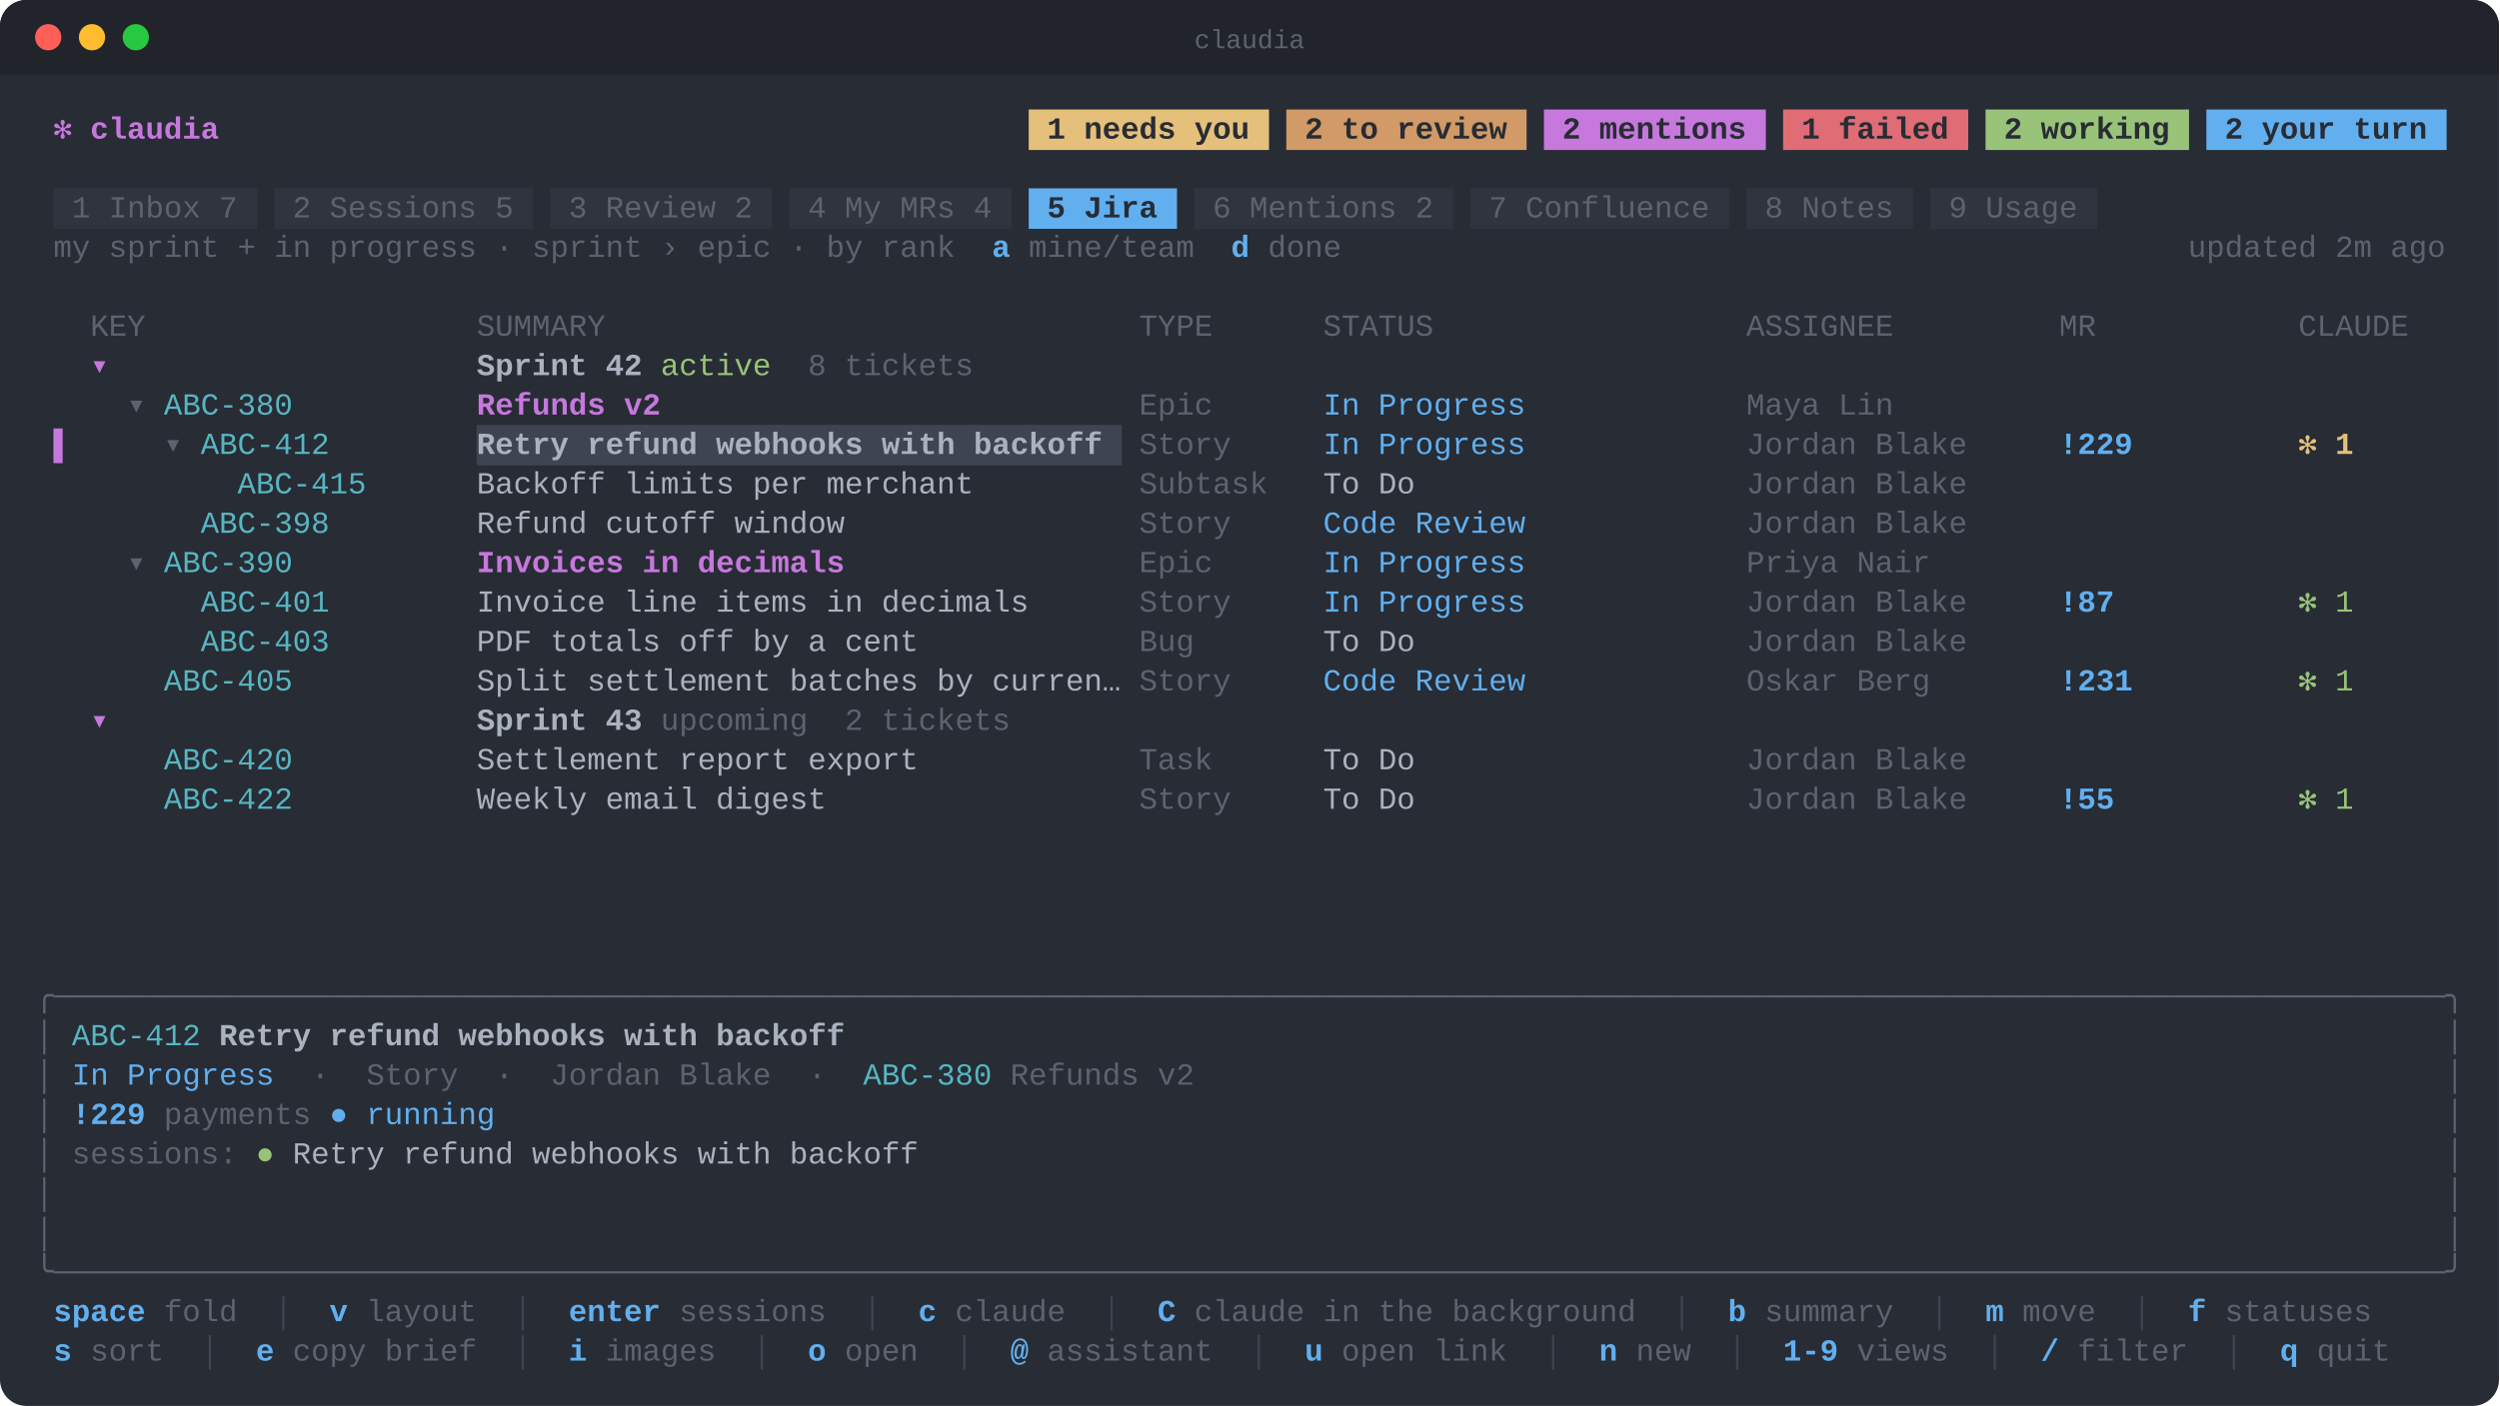
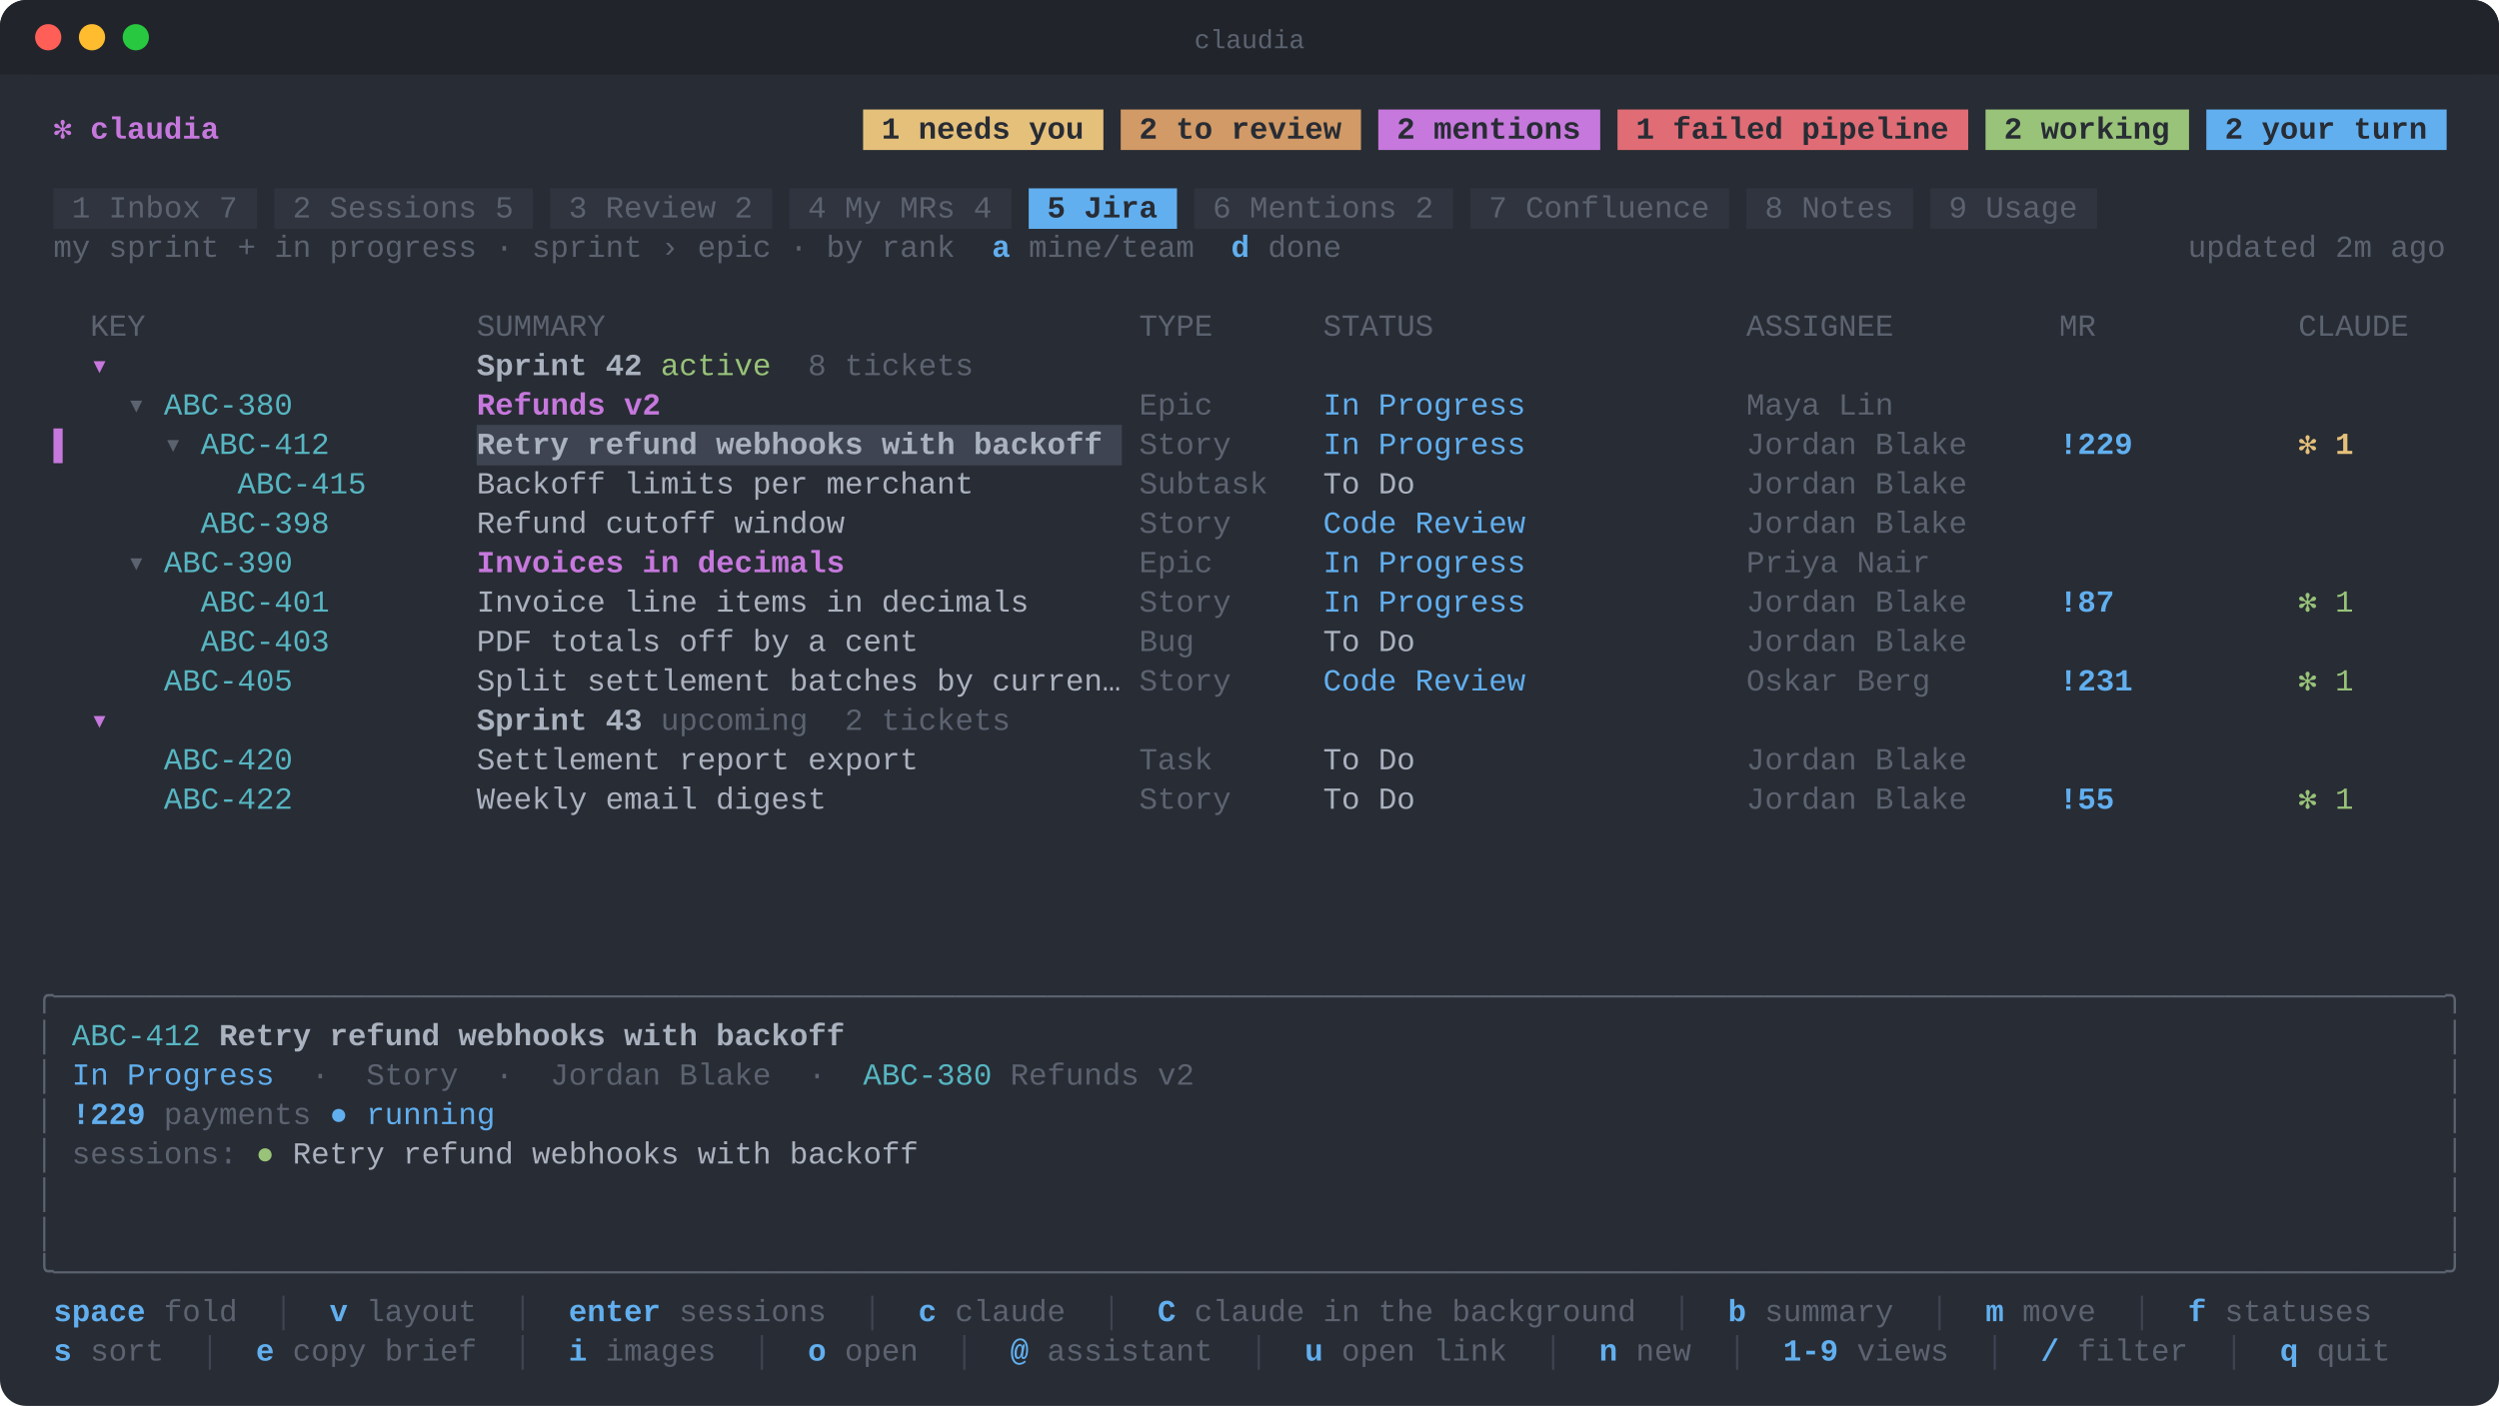
<svg xmlns="http://www.w3.org/2000/svg" width="1140.8" height="642" viewBox="0 0 1140.8 642" font-family="SFMono-Regular, Menlo, Consolas, 'Liberation Mono', monospace" font-size="14" xml:space="preserve">
  <rect width="1140.8" height="642" rx="12" fill="#282c34" />
  <rect width="1140.8" height="34" rx="12" fill="#21252b" />
  <rect y="22" width="1140.8" height="12" fill="#21252b" />
  <circle cx="22" cy="17" r="6" fill="#ff5f57" />
  <circle cx="42" cy="17" r="6" fill="#febc2e" />
  <circle cx="62" cy="17" r="6" fill="#28c840" />
  <text x="570.4" y="22" fill="#5c6370" font-size="12" text-anchor="middle">claudia</text>
-   <rect x="469.6" y="50.0" width="109.7" height="18.5" fill="#e5c07b" />
-   <rect x="587.2" y="50.0" width="109.7" height="18.5" fill="#d19a66" />
-   <rect x="704.8" y="50.0" width="101.3" height="18.5" fill="#c678dd" />
-   <rect x="814.0" y="50.0" width="84.5" height="18.5" fill="#e06c75" />
+   <rect x="394.0" y="50.0" width="109.7" height="18.5" fill="#e5c07b" />
+   <rect x="511.6" y="50.0" width="109.7" height="18.5" fill="#d19a66" />
+   <rect x="629.2" y="50.0" width="101.3" height="18.5" fill="#c678dd" />
+   <rect x="738.4" y="50.0" width="160.1" height="18.5" fill="#e06c75" />
  <rect x="906.4" y="50.0" width="92.9" height="18.5" fill="#98c379" />
  <rect x="1007.2" y="50.0" width="109.7" height="18.5" fill="#61afef" />
  <text x="24.4" y="63.3" fill="#c678dd" font-weight="bold">✻</text>
  <text x="41.2" y="63.3" fill="#c678dd" textLength="58.8" lengthAdjust="spacing" font-weight="bold">claudia</text>
-   <text x="478.0" y="63.3" fill="#282c34" textLength="92.4" lengthAdjust="spacing" font-weight="bold">1 needs you</text>
-   <text x="595.6" y="63.3" fill="#282c34" textLength="92.4" lengthAdjust="spacing" font-weight="bold">2 to review</text>
-   <text x="713.2" y="63.3" fill="#282c34" textLength="84.0" lengthAdjust="spacing" font-weight="bold">2 mentions</text>
-   <text x="822.4" y="63.3" fill="#282c34" textLength="67.2" lengthAdjust="spacing" font-weight="bold">1 failed</text>
+   <text x="402.4" y="63.3" fill="#282c34" textLength="92.4" lengthAdjust="spacing" font-weight="bold">1 needs you</text>
+   <text x="520.0" y="63.3" fill="#282c34" textLength="92.4" lengthAdjust="spacing" font-weight="bold">2 to review</text>
+   <text x="637.6" y="63.3" fill="#282c34" textLength="84.0" lengthAdjust="spacing" font-weight="bold">2 mentions</text>
+   <text x="746.8" y="63.3" fill="#282c34" textLength="142.8" lengthAdjust="spacing" font-weight="bold">1 failed pipeline</text>
  <text x="914.8" y="63.3" fill="#282c34" textLength="75.6" lengthAdjust="spacing" font-weight="bold">2 working</text>
  <text x="1015.6" y="63.3" fill="#282c34" textLength="92.4" lengthAdjust="spacing" font-weight="bold">2 your turn</text>
  <rect x="24.4" y="86.0" width="92.9" height="18.5" fill="#30343f" />
  <rect x="125.2" y="86.0" width="118.1" height="18.5" fill="#30343f" />
  <rect x="251.2" y="86.0" width="101.3" height="18.5" fill="#30343f" />
  <rect x="360.4" y="86.0" width="101.3" height="18.5" fill="#30343f" />
  <rect x="469.6" y="86.0" width="67.7" height="18.5" fill="#61afef" />
  <rect x="545.2" y="86.0" width="118.1" height="18.5" fill="#30343f" />
  <rect x="671.2" y="86.0" width="118.1" height="18.5" fill="#30343f" />
  <rect x="797.2" y="86.0" width="76.1" height="18.5" fill="#30343f" />
  <rect x="881.2" y="86.0" width="76.1" height="18.5" fill="#30343f" />
  <text x="32.8" y="99.3" fill="#5c6370" textLength="75.6" lengthAdjust="spacing">1 Inbox 7</text>
  <text x="133.6" y="99.3" fill="#5c6370" textLength="100.8" lengthAdjust="spacing">2 Sessions 5</text>
  <text x="259.6" y="99.3" fill="#5c6370" textLength="84.0" lengthAdjust="spacing">3 Review 2</text>
  <text x="368.8" y="99.3" fill="#5c6370" textLength="84.0" lengthAdjust="spacing">4 My MRs 4</text>
  <text x="478.0" y="99.3" fill="#282c34" textLength="50.4" lengthAdjust="spacing" font-weight="bold">5 Jira</text>
  <text x="553.6" y="99.3" fill="#5c6370" textLength="100.8" lengthAdjust="spacing">6 Mentions 2</text>
  <text x="679.6" y="99.3" fill="#5c6370" textLength="100.8" lengthAdjust="spacing">7 Confluence</text>
  <text x="805.6" y="99.3" fill="#5c6370" textLength="58.8" lengthAdjust="spacing">8 Notes</text>
  <text x="889.6" y="99.3" fill="#5c6370" textLength="58.8" lengthAdjust="spacing">9 Usage</text>
  <text x="24.4" y="117.3" fill="#5c6370" textLength="193.2" lengthAdjust="spacing">my sprint + in progress</text>
  <text x="226.0" y="117.3" fill="#5c6370">·</text>
  <text x="242.8" y="117.3" fill="#5c6370" textLength="50.4" lengthAdjust="spacing">sprint</text>
  <text x="301.6" y="117.3" fill="#5c6370">›</text>
  <text x="318.4" y="117.3" fill="#5c6370" textLength="33.6" lengthAdjust="spacing">epic</text>
  <text x="360.4" y="117.3" fill="#5c6370">·</text>
  <text x="377.2" y="117.3" fill="#5c6370" textLength="58.8" lengthAdjust="spacing">by rank</text>
  <text x="452.8" y="117.3" fill="#61afef" font-weight="bold">a</text>
  <text x="469.6" y="117.3" fill="#5c6370" textLength="75.6" lengthAdjust="spacing">mine/team</text>
  <text x="562.0" y="117.3" fill="#61afef" font-weight="bold">d</text>
  <text x="578.8" y="117.3" fill="#5c6370" textLength="33.6" lengthAdjust="spacing">done</text>
  <text x="998.8" y="117.3" fill="#5c6370" textLength="117.6" lengthAdjust="spacing">updated 2m ago</text>
  <text x="41.2" y="153.3" fill="#5c6370" textLength="25.2" lengthAdjust="spacing">KEY</text>
  <text x="217.6" y="153.3" fill="#5c6370" textLength="58.8" lengthAdjust="spacing">SUMMARY</text>
  <text x="520.0" y="153.3" fill="#5c6370" textLength="33.6" lengthAdjust="spacing">TYPE</text>
  <text x="604.0" y="153.3" fill="#5c6370" textLength="50.4" lengthAdjust="spacing">STATUS</text>
  <text x="797.2" y="153.3" fill="#5c6370" textLength="67.2" lengthAdjust="spacing">ASSIGNEE</text>
  <text x="940.0" y="153.3" fill="#5c6370" textLength="16.8" lengthAdjust="spacing">MR</text>
  <text x="1049.2" y="153.3" fill="#5c6370" textLength="50.4" lengthAdjust="spacing">CLAUDE</text>
  <text x="41.2" y="171.3" fill="#c678dd" font-weight="bold">▾</text>
  <text x="217.6" y="171.3" fill="#aab2bf" textLength="75.6" lengthAdjust="spacing" font-weight="bold">Sprint 42</text>
  <text x="301.6" y="171.3" fill="#98c379" textLength="50.4" lengthAdjust="spacing">active</text>
  <text x="368.8" y="171.3" fill="#5c6370" textLength="75.6" lengthAdjust="spacing">8 tickets</text>
  <text x="58.0" y="189.3" fill="#5c6370">▾</text>
  <text x="74.8" y="189.3" fill="#56b6c2" textLength="58.8" lengthAdjust="spacing">ABC-380</text>
  <text x="217.6" y="189.3" fill="#c678dd" textLength="84.0" lengthAdjust="spacing" font-weight="bold">Refunds v2</text>
  <text x="520.0" y="189.3" fill="#5c6370" textLength="33.6" lengthAdjust="spacing">Epic</text>
  <text x="604.0" y="189.3" fill="#61afef" textLength="92.4" lengthAdjust="spacing">In Progress</text>
  <text x="797.2" y="189.3" fill="#5c6370" textLength="67.2" lengthAdjust="spacing">Maya Lin</text>
  <rect x="217.6" y="194.0" width="294.5" height="18.5" fill="#3e4451" />
  <text x="24.4" y="207.3" fill="#c678dd">▌</text>
  <text x="74.8" y="207.3" fill="#5c6370">▾</text>
  <text x="91.6" y="207.3" fill="#56b6c2" textLength="58.8" lengthAdjust="spacing">ABC-412</text>
  <text x="217.6" y="207.3" fill="#aab2bf" textLength="285.6" lengthAdjust="spacing" font-weight="bold">Retry refund webhooks with backoff</text>
  <text x="520.0" y="207.3" fill="#5c6370" textLength="42.0" lengthAdjust="spacing">Story</text>
  <text x="604.0" y="207.3" fill="#61afef" textLength="92.4" lengthAdjust="spacing">In Progress</text>
  <text x="797.2" y="207.3" fill="#5c6370" textLength="100.8" lengthAdjust="spacing">Jordan Blake</text>
  <text x="940.0" y="207.3" fill="#61afef" textLength="33.6" lengthAdjust="spacing" font-weight="bold">!229</text>
  <text x="1049.2" y="207.3" fill="#e5c07b" font-weight="bold">✻</text>
  <text x="1066.0" y="207.3" fill="#e5c07b" font-weight="bold">1</text>
  <text x="108.4" y="225.3" fill="#56b6c2" textLength="58.8" lengthAdjust="spacing">ABC-415</text>
  <text x="217.6" y="225.3" fill="#abb2bf" textLength="226.8" lengthAdjust="spacing">Backoff limits per merchant</text>
  <text x="520.0" y="225.3" fill="#5c6370" textLength="58.8" lengthAdjust="spacing">Subtask</text>
  <text x="604.0" y="225.3" fill="#aab2bf" textLength="42.0" lengthAdjust="spacing">To Do</text>
  <text x="797.2" y="225.3" fill="#5c6370" textLength="100.8" lengthAdjust="spacing">Jordan Blake</text>
  <text x="91.6" y="243.3" fill="#56b6c2" textLength="58.8" lengthAdjust="spacing">ABC-398</text>
  <text x="217.6" y="243.3" fill="#abb2bf" textLength="168.0" lengthAdjust="spacing">Refund cutoff window</text>
  <text x="520.0" y="243.3" fill="#5c6370" textLength="42.0" lengthAdjust="spacing">Story</text>
  <text x="604.0" y="243.3" fill="#61afef" textLength="92.4" lengthAdjust="spacing">Code Review</text>
  <text x="797.2" y="243.3" fill="#5c6370" textLength="100.8" lengthAdjust="spacing">Jordan Blake</text>
  <text x="58.0" y="261.3" fill="#5c6370">▾</text>
  <text x="74.8" y="261.3" fill="#56b6c2" textLength="58.8" lengthAdjust="spacing">ABC-390</text>
  <text x="217.6" y="261.3" fill="#c678dd" textLength="168.0" lengthAdjust="spacing" font-weight="bold">Invoices in decimals</text>
  <text x="520.0" y="261.3" fill="#5c6370" textLength="33.6" lengthAdjust="spacing">Epic</text>
  <text x="604.0" y="261.3" fill="#61afef" textLength="92.4" lengthAdjust="spacing">In Progress</text>
  <text x="797.2" y="261.3" fill="#5c6370" textLength="84.0" lengthAdjust="spacing">Priya Nair</text>
  <text x="91.6" y="279.3" fill="#56b6c2" textLength="58.8" lengthAdjust="spacing">ABC-401</text>
  <text x="217.6" y="279.3" fill="#abb2bf" textLength="252.0" lengthAdjust="spacing">Invoice line items in decimals</text>
  <text x="520.0" y="279.3" fill="#5c6370" textLength="42.0" lengthAdjust="spacing">Story</text>
  <text x="604.0" y="279.3" fill="#61afef" textLength="92.4" lengthAdjust="spacing">In Progress</text>
  <text x="797.2" y="279.3" fill="#5c6370" textLength="100.8" lengthAdjust="spacing">Jordan Blake</text>
  <text x="940.0" y="279.3" fill="#61afef" textLength="25.2" lengthAdjust="spacing" font-weight="bold">!87</text>
  <text x="1049.2" y="279.3" fill="#98c379">✻</text>
  <text x="1066.0" y="279.3" fill="#98c379">1</text>
  <text x="91.6" y="297.3" fill="#56b6c2" textLength="58.8" lengthAdjust="spacing">ABC-403</text>
  <text x="217.6" y="297.3" fill="#abb2bf" textLength="201.6" lengthAdjust="spacing">PDF totals off by a cent</text>
  <text x="520.0" y="297.3" fill="#5c6370" textLength="25.2" lengthAdjust="spacing">Bug</text>
  <text x="604.0" y="297.3" fill="#aab2bf" textLength="42.0" lengthAdjust="spacing">To Do</text>
  <text x="797.2" y="297.3" fill="#5c6370" textLength="100.8" lengthAdjust="spacing">Jordan Blake</text>
  <text x="74.8" y="315.3" fill="#56b6c2" textLength="58.8" lengthAdjust="spacing">ABC-405</text>
  <text x="217.6" y="315.3" fill="#abb2bf" textLength="285.6" lengthAdjust="spacing">Split settlement batches by curren</text>
  <text x="503.2" y="315.3" fill="#abb2bf">…</text>
  <text x="520.0" y="315.3" fill="#5c6370" textLength="42.0" lengthAdjust="spacing">Story</text>
  <text x="604.0" y="315.3" fill="#61afef" textLength="92.4" lengthAdjust="spacing">Code Review</text>
  <text x="797.2" y="315.3" fill="#5c6370" textLength="84.0" lengthAdjust="spacing">Oskar Berg</text>
  <text x="940.0" y="315.3" fill="#61afef" textLength="33.6" lengthAdjust="spacing" font-weight="bold">!231</text>
  <text x="1049.2" y="315.3" fill="#98c379">✻</text>
  <text x="1066.0" y="315.3" fill="#98c379">1</text>
  <text x="41.2" y="333.3" fill="#c678dd" font-weight="bold">▾</text>
  <text x="217.6" y="333.3" fill="#aab2bf" textLength="75.6" lengthAdjust="spacing" font-weight="bold">Sprint 43</text>
  <text x="301.6" y="333.3" fill="#5c6370" textLength="159.6" lengthAdjust="spacing">upcoming  2 tickets</text>
  <text x="74.8" y="351.3" fill="#56b6c2" textLength="58.8" lengthAdjust="spacing">ABC-420</text>
  <text x="217.6" y="351.3" fill="#abb2bf" textLength="201.6" lengthAdjust="spacing">Settlement report export</text>
  <text x="520.0" y="351.3" fill="#5c6370" textLength="33.6" lengthAdjust="spacing">Task</text>
  <text x="604.0" y="351.3" fill="#aab2bf" textLength="42.0" lengthAdjust="spacing">To Do</text>
  <text x="797.2" y="351.3" fill="#5c6370" textLength="100.8" lengthAdjust="spacing">Jordan Blake</text>
  <text x="74.8" y="369.3" fill="#56b6c2" textLength="58.8" lengthAdjust="spacing">ABC-422</text>
  <text x="217.6" y="369.3" fill="#abb2bf" textLength="159.6" lengthAdjust="spacing">Weekly email digest</text>
  <text x="520.0" y="369.3" fill="#5c6370" textLength="42.0" lengthAdjust="spacing">Story</text>
  <text x="604.0" y="369.3" fill="#aab2bf" textLength="42.0" lengthAdjust="spacing">To Do</text>
  <text x="797.2" y="369.3" fill="#5c6370" textLength="100.8" lengthAdjust="spacing">Jordan Blake</text>
  <text x="940.0" y="369.3" fill="#61afef" textLength="25.2" lengthAdjust="spacing" font-weight="bold">!55</text>
  <text x="1049.2" y="369.3" fill="#98c379">✻</text>
  <text x="1066.0" y="369.3" fill="#98c379">1</text>
  <text x="16.0" y="459.3" fill="#5c6370">╭</text>
  <text x="24.4" y="459.3" fill="#5c6370">─</text>
  <text x="32.8" y="459.3" fill="#5c6370">─</text>
  <text x="41.2" y="459.3" fill="#5c6370">─</text>
  <text x="49.6" y="459.3" fill="#5c6370">─</text>
  <text x="58.0" y="459.3" fill="#5c6370">─</text>
  <text x="66.4" y="459.3" fill="#5c6370">─</text>
  <text x="74.8" y="459.3" fill="#5c6370">─</text>
  <text x="83.2" y="459.3" fill="#5c6370">─</text>
  <text x="91.6" y="459.3" fill="#5c6370">─</text>
  <text x="100.0" y="459.3" fill="#5c6370">─</text>
  <text x="108.4" y="459.3" fill="#5c6370">─</text>
  <text x="116.8" y="459.3" fill="#5c6370">─</text>
  <text x="125.2" y="459.3" fill="#5c6370">─</text>
  <text x="133.6" y="459.3" fill="#5c6370">─</text>
  <text x="142.0" y="459.3" fill="#5c6370">─</text>
  <text x="150.4" y="459.3" fill="#5c6370">─</text>
  <text x="158.8" y="459.3" fill="#5c6370">─</text>
  <text x="167.2" y="459.3" fill="#5c6370">─</text>
  <text x="175.6" y="459.3" fill="#5c6370">─</text>
  <text x="184.0" y="459.3" fill="#5c6370">─</text>
  <text x="192.4" y="459.3" fill="#5c6370">─</text>
  <text x="200.8" y="459.3" fill="#5c6370">─</text>
  <text x="209.2" y="459.3" fill="#5c6370">─</text>
  <text x="217.6" y="459.3" fill="#5c6370">─</text>
  <text x="226.0" y="459.3" fill="#5c6370">─</text>
  <text x="234.4" y="459.3" fill="#5c6370">─</text>
  <text x="242.8" y="459.3" fill="#5c6370">─</text>
  <text x="251.2" y="459.3" fill="#5c6370">─</text>
  <text x="259.6" y="459.3" fill="#5c6370">─</text>
  <text x="268.0" y="459.3" fill="#5c6370">─</text>
  <text x="276.4" y="459.3" fill="#5c6370">─</text>
  <text x="284.8" y="459.3" fill="#5c6370">─</text>
  <text x="293.2" y="459.3" fill="#5c6370">─</text>
  <text x="301.6" y="459.3" fill="#5c6370">─</text>
  <text x="310.0" y="459.3" fill="#5c6370">─</text>
  <text x="318.4" y="459.3" fill="#5c6370">─</text>
  <text x="326.8" y="459.3" fill="#5c6370">─</text>
  <text x="335.2" y="459.3" fill="#5c6370">─</text>
  <text x="343.6" y="459.3" fill="#5c6370">─</text>
  <text x="352.0" y="459.3" fill="#5c6370">─</text>
  <text x="360.4" y="459.3" fill="#5c6370">─</text>
  <text x="368.8" y="459.3" fill="#5c6370">─</text>
  <text x="377.2" y="459.3" fill="#5c6370">─</text>
  <text x="385.6" y="459.3" fill="#5c6370">─</text>
  <text x="394.0" y="459.3" fill="#5c6370">─</text>
  <text x="402.4" y="459.3" fill="#5c6370">─</text>
  <text x="410.8" y="459.3" fill="#5c6370">─</text>
  <text x="419.2" y="459.3" fill="#5c6370">─</text>
  <text x="427.6" y="459.3" fill="#5c6370">─</text>
  <text x="436.0" y="459.3" fill="#5c6370">─</text>
  <text x="444.4" y="459.3" fill="#5c6370">─</text>
  <text x="452.8" y="459.3" fill="#5c6370">─</text>
  <text x="461.2" y="459.3" fill="#5c6370">─</text>
  <text x="469.6" y="459.3" fill="#5c6370">─</text>
  <text x="478.0" y="459.3" fill="#5c6370">─</text>
  <text x="486.4" y="459.3" fill="#5c6370">─</text>
  <text x="494.8" y="459.3" fill="#5c6370">─</text>
  <text x="503.2" y="459.3" fill="#5c6370">─</text>
  <text x="511.6" y="459.3" fill="#5c6370">─</text>
  <text x="520.0" y="459.3" fill="#5c6370">─</text>
  <text x="528.4" y="459.3" fill="#5c6370">─</text>
  <text x="536.8" y="459.3" fill="#5c6370">─</text>
  <text x="545.2" y="459.3" fill="#5c6370">─</text>
  <text x="553.6" y="459.3" fill="#5c6370">─</text>
  <text x="562.0" y="459.3" fill="#5c6370">─</text>
  <text x="570.4" y="459.3" fill="#5c6370">─</text>
  <text x="578.8" y="459.3" fill="#5c6370">─</text>
  <text x="587.2" y="459.3" fill="#5c6370">─</text>
  <text x="595.6" y="459.3" fill="#5c6370">─</text>
  <text x="604.0" y="459.3" fill="#5c6370">─</text>
  <text x="612.4" y="459.3" fill="#5c6370">─</text>
  <text x="620.8" y="459.3" fill="#5c6370">─</text>
  <text x="629.2" y="459.3" fill="#5c6370">─</text>
  <text x="637.6" y="459.3" fill="#5c6370">─</text>
  <text x="646.0" y="459.3" fill="#5c6370">─</text>
  <text x="654.4" y="459.3" fill="#5c6370">─</text>
  <text x="662.8" y="459.3" fill="#5c6370">─</text>
  <text x="671.2" y="459.3" fill="#5c6370">─</text>
  <text x="679.6" y="459.3" fill="#5c6370">─</text>
  <text x="688.0" y="459.3" fill="#5c6370">─</text>
  <text x="696.4" y="459.3" fill="#5c6370">─</text>
  <text x="704.8" y="459.3" fill="#5c6370">─</text>
  <text x="713.2" y="459.3" fill="#5c6370">─</text>
  <text x="721.6" y="459.3" fill="#5c6370">─</text>
  <text x="730.0" y="459.3" fill="#5c6370">─</text>
  <text x="738.4" y="459.3" fill="#5c6370">─</text>
  <text x="746.8" y="459.3" fill="#5c6370">─</text>
  <text x="755.2" y="459.3" fill="#5c6370">─</text>
  <text x="763.6" y="459.3" fill="#5c6370">─</text>
  <text x="772.0" y="459.3" fill="#5c6370">─</text>
  <text x="780.4" y="459.3" fill="#5c6370">─</text>
  <text x="788.8" y="459.3" fill="#5c6370">─</text>
  <text x="797.2" y="459.3" fill="#5c6370">─</text>
  <text x="805.6" y="459.3" fill="#5c6370">─</text>
  <text x="814.0" y="459.3" fill="#5c6370">─</text>
  <text x="822.4" y="459.3" fill="#5c6370">─</text>
  <text x="830.8" y="459.3" fill="#5c6370">─</text>
  <text x="839.2" y="459.3" fill="#5c6370">─</text>
  <text x="847.6" y="459.3" fill="#5c6370">─</text>
  <text x="856.0" y="459.3" fill="#5c6370">─</text>
  <text x="864.4" y="459.3" fill="#5c6370">─</text>
  <text x="872.8" y="459.3" fill="#5c6370">─</text>
  <text x="881.2" y="459.3" fill="#5c6370">─</text>
  <text x="889.6" y="459.3" fill="#5c6370">─</text>
  <text x="898.0" y="459.3" fill="#5c6370">─</text>
  <text x="906.4" y="459.3" fill="#5c6370">─</text>
  <text x="914.8" y="459.3" fill="#5c6370">─</text>
  <text x="923.2" y="459.3" fill="#5c6370">─</text>
  <text x="931.6" y="459.3" fill="#5c6370">─</text>
  <text x="940.0" y="459.3" fill="#5c6370">─</text>
  <text x="948.4" y="459.3" fill="#5c6370">─</text>
  <text x="956.8" y="459.3" fill="#5c6370">─</text>
  <text x="965.2" y="459.3" fill="#5c6370">─</text>
  <text x="973.6" y="459.3" fill="#5c6370">─</text>
  <text x="982.0" y="459.3" fill="#5c6370">─</text>
  <text x="990.4" y="459.3" fill="#5c6370">─</text>
  <text x="998.8" y="459.3" fill="#5c6370">─</text>
  <text x="1007.2" y="459.3" fill="#5c6370">─</text>
  <text x="1015.6" y="459.3" fill="#5c6370">─</text>
  <text x="1024.0" y="459.3" fill="#5c6370">─</text>
  <text x="1032.4" y="459.3" fill="#5c6370">─</text>
  <text x="1040.8" y="459.3" fill="#5c6370">─</text>
  <text x="1049.2" y="459.3" fill="#5c6370">─</text>
  <text x="1057.6" y="459.3" fill="#5c6370">─</text>
  <text x="1066.0" y="459.3" fill="#5c6370">─</text>
  <text x="1074.4" y="459.3" fill="#5c6370">─</text>
  <text x="1082.8" y="459.3" fill="#5c6370">─</text>
  <text x="1091.2" y="459.3" fill="#5c6370">─</text>
  <text x="1099.6" y="459.3" fill="#5c6370">─</text>
  <text x="1108.0" y="459.3" fill="#5c6370">─</text>
  <text x="1116.4" y="459.3" fill="#5c6370">╮</text>
  <text x="16.0" y="477.3" fill="#5c6370">│</text>
  <text x="32.8" y="477.3" fill="#56b6c2" textLength="58.8" lengthAdjust="spacing">ABC-412</text>
  <text x="100.0" y="477.3" fill="#aab2bf" textLength="285.6" lengthAdjust="spacing" font-weight="bold">Retry refund webhooks with backoff</text>
  <text x="1116.4" y="477.3" fill="#5c6370">│</text>
  <text x="16.0" y="495.3" fill="#5c6370">│</text>
  <text x="32.8" y="495.3" fill="#61afef" textLength="92.4" lengthAdjust="spacing">In Progress</text>
  <text x="142.0" y="495.3" fill="#5c6370">·</text>
  <text x="167.2" y="495.3" fill="#5c6370" textLength="42.0" lengthAdjust="spacing">Story</text>
  <text x="226.0" y="495.3" fill="#5c6370">·</text>
  <text x="251.2" y="495.3" fill="#5c6370" textLength="100.8" lengthAdjust="spacing">Jordan Blake</text>
  <text x="368.8" y="495.3" fill="#5c6370">·</text>
  <text x="394.0" y="495.3" fill="#56b6c2" textLength="58.8" lengthAdjust="spacing">ABC-380</text>
  <text x="461.2" y="495.3" fill="#5c6370" textLength="84.0" lengthAdjust="spacing">Refunds v2</text>
  <text x="1116.4" y="495.3" fill="#5c6370">│</text>
  <text x="16.0" y="513.3" fill="#5c6370">│</text>
  <text x="32.8" y="513.3" fill="#61afef" textLength="33.6" lengthAdjust="spacing" font-weight="bold">!229</text>
  <text x="74.8" y="513.3" fill="#5c6370" textLength="67.2" lengthAdjust="spacing">payments</text>
  <text x="150.4" y="513.3" fill="#61afef">●</text>
  <text x="167.2" y="513.3" fill="#61afef" textLength="58.8" lengthAdjust="spacing">running</text>
  <text x="1116.4" y="513.3" fill="#5c6370">│</text>
  <text x="16.0" y="531.3" fill="#5c6370">│</text>
  <text x="32.8" y="531.3" fill="#5c6370" textLength="75.6" lengthAdjust="spacing">sessions:</text>
  <text x="116.8" y="531.3" fill="#98c379">●</text>
  <text x="133.6" y="531.3" fill="#abb2bf" textLength="285.6" lengthAdjust="spacing">Retry refund webhooks with backoff</text>
  <text x="1116.4" y="531.3" fill="#5c6370">│</text>
  <text x="16.0" y="549.3" fill="#5c6370">│</text>
  <text x="1116.4" y="549.3" fill="#5c6370">│</text>
  <text x="16.0" y="567.3" fill="#5c6370">│</text>
  <text x="1116.4" y="567.3" fill="#5c6370">│</text>
  <text x="16.0" y="585.3" fill="#5c6370">╰</text>
  <text x="24.4" y="585.3" fill="#5c6370">─</text>
  <text x="32.8" y="585.3" fill="#5c6370">─</text>
  <text x="41.2" y="585.3" fill="#5c6370">─</text>
  <text x="49.6" y="585.3" fill="#5c6370">─</text>
  <text x="58.0" y="585.3" fill="#5c6370">─</text>
  <text x="66.4" y="585.3" fill="#5c6370">─</text>
  <text x="74.8" y="585.3" fill="#5c6370">─</text>
  <text x="83.2" y="585.3" fill="#5c6370">─</text>
  <text x="91.6" y="585.3" fill="#5c6370">─</text>
  <text x="100.0" y="585.3" fill="#5c6370">─</text>
  <text x="108.4" y="585.3" fill="#5c6370">─</text>
  <text x="116.8" y="585.3" fill="#5c6370">─</text>
  <text x="125.2" y="585.3" fill="#5c6370">─</text>
  <text x="133.6" y="585.3" fill="#5c6370">─</text>
  <text x="142.0" y="585.3" fill="#5c6370">─</text>
  <text x="150.4" y="585.3" fill="#5c6370">─</text>
  <text x="158.8" y="585.3" fill="#5c6370">─</text>
  <text x="167.2" y="585.3" fill="#5c6370">─</text>
  <text x="175.6" y="585.3" fill="#5c6370">─</text>
  <text x="184.0" y="585.3" fill="#5c6370">─</text>
  <text x="192.4" y="585.3" fill="#5c6370">─</text>
  <text x="200.8" y="585.3" fill="#5c6370">─</text>
  <text x="209.2" y="585.3" fill="#5c6370">─</text>
  <text x="217.6" y="585.3" fill="#5c6370">─</text>
  <text x="226.0" y="585.3" fill="#5c6370">─</text>
  <text x="234.4" y="585.3" fill="#5c6370">─</text>
  <text x="242.8" y="585.3" fill="#5c6370">─</text>
  <text x="251.2" y="585.3" fill="#5c6370">─</text>
  <text x="259.6" y="585.3" fill="#5c6370">─</text>
  <text x="268.0" y="585.3" fill="#5c6370">─</text>
  <text x="276.4" y="585.3" fill="#5c6370">─</text>
  <text x="284.8" y="585.3" fill="#5c6370">─</text>
  <text x="293.2" y="585.3" fill="#5c6370">─</text>
  <text x="301.6" y="585.3" fill="#5c6370">─</text>
  <text x="310.0" y="585.3" fill="#5c6370">─</text>
  <text x="318.4" y="585.3" fill="#5c6370">─</text>
  <text x="326.8" y="585.3" fill="#5c6370">─</text>
  <text x="335.2" y="585.3" fill="#5c6370">─</text>
  <text x="343.6" y="585.3" fill="#5c6370">─</text>
  <text x="352.0" y="585.3" fill="#5c6370">─</text>
  <text x="360.4" y="585.3" fill="#5c6370">─</text>
  <text x="368.8" y="585.3" fill="#5c6370">─</text>
  <text x="377.2" y="585.3" fill="#5c6370">─</text>
  <text x="385.6" y="585.3" fill="#5c6370">─</text>
  <text x="394.0" y="585.3" fill="#5c6370">─</text>
  <text x="402.4" y="585.3" fill="#5c6370">─</text>
  <text x="410.8" y="585.3" fill="#5c6370">─</text>
  <text x="419.2" y="585.3" fill="#5c6370">─</text>
  <text x="427.6" y="585.3" fill="#5c6370">─</text>
  <text x="436.0" y="585.3" fill="#5c6370">─</text>
  <text x="444.4" y="585.3" fill="#5c6370">─</text>
  <text x="452.8" y="585.3" fill="#5c6370">─</text>
  <text x="461.2" y="585.3" fill="#5c6370">─</text>
  <text x="469.6" y="585.3" fill="#5c6370">─</text>
  <text x="478.0" y="585.3" fill="#5c6370">─</text>
  <text x="486.4" y="585.3" fill="#5c6370">─</text>
  <text x="494.8" y="585.3" fill="#5c6370">─</text>
  <text x="503.2" y="585.3" fill="#5c6370">─</text>
  <text x="511.6" y="585.3" fill="#5c6370">─</text>
  <text x="520.0" y="585.3" fill="#5c6370">─</text>
  <text x="528.4" y="585.3" fill="#5c6370">─</text>
  <text x="536.8" y="585.3" fill="#5c6370">─</text>
  <text x="545.2" y="585.3" fill="#5c6370">─</text>
  <text x="553.6" y="585.3" fill="#5c6370">─</text>
  <text x="562.0" y="585.3" fill="#5c6370">─</text>
  <text x="570.4" y="585.3" fill="#5c6370">─</text>
  <text x="578.8" y="585.3" fill="#5c6370">─</text>
  <text x="587.2" y="585.3" fill="#5c6370">─</text>
  <text x="595.6" y="585.3" fill="#5c6370">─</text>
  <text x="604.0" y="585.3" fill="#5c6370">─</text>
  <text x="612.4" y="585.3" fill="#5c6370">─</text>
  <text x="620.8" y="585.3" fill="#5c6370">─</text>
  <text x="629.2" y="585.3" fill="#5c6370">─</text>
  <text x="637.6" y="585.3" fill="#5c6370">─</text>
  <text x="646.0" y="585.3" fill="#5c6370">─</text>
  <text x="654.4" y="585.3" fill="#5c6370">─</text>
  <text x="662.8" y="585.3" fill="#5c6370">─</text>
  <text x="671.2" y="585.3" fill="#5c6370">─</text>
  <text x="679.6" y="585.3" fill="#5c6370">─</text>
  <text x="688.0" y="585.3" fill="#5c6370">─</text>
  <text x="696.4" y="585.3" fill="#5c6370">─</text>
  <text x="704.8" y="585.3" fill="#5c6370">─</text>
  <text x="713.2" y="585.3" fill="#5c6370">─</text>
  <text x="721.6" y="585.3" fill="#5c6370">─</text>
  <text x="730.0" y="585.3" fill="#5c6370">─</text>
  <text x="738.4" y="585.3" fill="#5c6370">─</text>
  <text x="746.8" y="585.3" fill="#5c6370">─</text>
  <text x="755.2" y="585.3" fill="#5c6370">─</text>
  <text x="763.6" y="585.3" fill="#5c6370">─</text>
  <text x="772.0" y="585.3" fill="#5c6370">─</text>
  <text x="780.4" y="585.3" fill="#5c6370">─</text>
  <text x="788.8" y="585.3" fill="#5c6370">─</text>
  <text x="797.2" y="585.3" fill="#5c6370">─</text>
  <text x="805.6" y="585.3" fill="#5c6370">─</text>
  <text x="814.0" y="585.3" fill="#5c6370">─</text>
  <text x="822.4" y="585.3" fill="#5c6370">─</text>
  <text x="830.8" y="585.3" fill="#5c6370">─</text>
  <text x="839.2" y="585.3" fill="#5c6370">─</text>
  <text x="847.6" y="585.3" fill="#5c6370">─</text>
  <text x="856.0" y="585.3" fill="#5c6370">─</text>
  <text x="864.4" y="585.3" fill="#5c6370">─</text>
  <text x="872.8" y="585.3" fill="#5c6370">─</text>
  <text x="881.2" y="585.3" fill="#5c6370">─</text>
  <text x="889.6" y="585.3" fill="#5c6370">─</text>
  <text x="898.0" y="585.3" fill="#5c6370">─</text>
  <text x="906.4" y="585.3" fill="#5c6370">─</text>
  <text x="914.8" y="585.3" fill="#5c6370">─</text>
  <text x="923.2" y="585.3" fill="#5c6370">─</text>
  <text x="931.6" y="585.3" fill="#5c6370">─</text>
  <text x="940.0" y="585.3" fill="#5c6370">─</text>
  <text x="948.4" y="585.3" fill="#5c6370">─</text>
  <text x="956.8" y="585.3" fill="#5c6370">─</text>
  <text x="965.2" y="585.3" fill="#5c6370">─</text>
  <text x="973.6" y="585.3" fill="#5c6370">─</text>
  <text x="982.0" y="585.3" fill="#5c6370">─</text>
  <text x="990.4" y="585.3" fill="#5c6370">─</text>
  <text x="998.8" y="585.3" fill="#5c6370">─</text>
  <text x="1007.2" y="585.3" fill="#5c6370">─</text>
  <text x="1015.6" y="585.3" fill="#5c6370">─</text>
  <text x="1024.0" y="585.3" fill="#5c6370">─</text>
  <text x="1032.4" y="585.3" fill="#5c6370">─</text>
  <text x="1040.8" y="585.3" fill="#5c6370">─</text>
  <text x="1049.2" y="585.3" fill="#5c6370">─</text>
  <text x="1057.6" y="585.3" fill="#5c6370">─</text>
  <text x="1066.0" y="585.3" fill="#5c6370">─</text>
  <text x="1074.4" y="585.3" fill="#5c6370">─</text>
  <text x="1082.8" y="585.3" fill="#5c6370">─</text>
  <text x="1091.2" y="585.3" fill="#5c6370">─</text>
  <text x="1099.6" y="585.3" fill="#5c6370">─</text>
  <text x="1108.0" y="585.3" fill="#5c6370">─</text>
  <text x="1116.4" y="585.3" fill="#5c6370">╯</text>
  <text x="24.4" y="603.3" fill="#61afef" textLength="42.0" lengthAdjust="spacing" font-weight="bold">space</text>
  <text x="74.8" y="603.3" fill="#5c6370" textLength="33.6" lengthAdjust="spacing">fold</text>
  <text x="125.2" y="603.3" fill="#3e4451">│</text>
  <text x="150.4" y="603.3" fill="#61afef" font-weight="bold">v</text>
  <text x="167.2" y="603.3" fill="#5c6370" textLength="50.4" lengthAdjust="spacing">layout</text>
  <text x="234.4" y="603.3" fill="#3e4451">│</text>
  <text x="259.6" y="603.3" fill="#61afef" textLength="42.0" lengthAdjust="spacing" font-weight="bold">enter</text>
  <text x="310.0" y="603.3" fill="#5c6370" textLength="67.2" lengthAdjust="spacing">sessions</text>
  <text x="394.0" y="603.3" fill="#3e4451">│</text>
  <text x="419.2" y="603.3" fill="#61afef" font-weight="bold">c</text>
  <text x="436.0" y="603.3" fill="#5c6370" textLength="50.4" lengthAdjust="spacing">claude</text>
  <text x="503.2" y="603.3" fill="#3e4451">│</text>
  <text x="528.4" y="603.3" fill="#61afef" font-weight="bold">C</text>
  <text x="545.2" y="603.3" fill="#5c6370" textLength="201.6" lengthAdjust="spacing">claude in the background</text>
  <text x="763.6" y="603.3" fill="#3e4451">│</text>
  <text x="788.8" y="603.3" fill="#61afef" font-weight="bold">b</text>
  <text x="805.6" y="603.3" fill="#5c6370" textLength="58.8" lengthAdjust="spacing">summary</text>
  <text x="881.2" y="603.3" fill="#3e4451">│</text>
  <text x="906.4" y="603.3" fill="#61afef" font-weight="bold">m</text>
  <text x="923.2" y="603.3" fill="#5c6370" textLength="33.6" lengthAdjust="spacing">move</text>
  <text x="973.6" y="603.3" fill="#3e4451">│</text>
  <text x="998.8" y="603.3" fill="#61afef" font-weight="bold">f</text>
  <text x="1015.6" y="603.3" fill="#5c6370" textLength="67.2" lengthAdjust="spacing">statuses</text>
  <text x="24.4" y="621.3" fill="#61afef" font-weight="bold">s</text>
  <text x="41.2" y="621.3" fill="#5c6370" textLength="33.6" lengthAdjust="spacing">sort</text>
  <text x="91.6" y="621.3" fill="#3e4451">│</text>
  <text x="116.8" y="621.3" fill="#61afef" font-weight="bold">e</text>
  <text x="133.6" y="621.3" fill="#5c6370" textLength="84.0" lengthAdjust="spacing">copy brief</text>
  <text x="234.4" y="621.3" fill="#3e4451">│</text>
  <text x="259.6" y="621.3" fill="#61afef" font-weight="bold">i</text>
  <text x="276.4" y="621.3" fill="#5c6370" textLength="50.4" lengthAdjust="spacing">images</text>
  <text x="343.6" y="621.3" fill="#3e4451">│</text>
  <text x="368.8" y="621.3" fill="#61afef" font-weight="bold">o</text>
  <text x="385.6" y="621.3" fill="#5c6370" textLength="33.6" lengthAdjust="spacing">open</text>
  <text x="436.0" y="621.3" fill="#3e4451">│</text>
  <text x="461.2" y="621.3" fill="#61afef" font-weight="bold">@</text>
  <text x="478.0" y="621.3" fill="#5c6370" textLength="75.6" lengthAdjust="spacing">assistant</text>
  <text x="570.4" y="621.3" fill="#3e4451">│</text>
  <text x="595.6" y="621.3" fill="#61afef" font-weight="bold">u</text>
  <text x="612.4" y="621.3" fill="#5c6370" textLength="75.6" lengthAdjust="spacing">open link</text>
  <text x="704.8" y="621.3" fill="#3e4451">│</text>
  <text x="730.0" y="621.3" fill="#61afef" font-weight="bold">n</text>
  <text x="746.8" y="621.3" fill="#5c6370" textLength="25.2" lengthAdjust="spacing">new</text>
  <text x="788.8" y="621.3" fill="#3e4451">│</text>
  <text x="814.0" y="621.3" fill="#61afef" textLength="25.2" lengthAdjust="spacing" font-weight="bold">1-9</text>
  <text x="847.6" y="621.3" fill="#5c6370" textLength="42.0" lengthAdjust="spacing">views</text>
  <text x="906.4" y="621.3" fill="#3e4451">│</text>
  <text x="931.6" y="621.3" fill="#61afef" font-weight="bold">/</text>
  <text x="948.4" y="621.3" fill="#5c6370" textLength="50.4" lengthAdjust="spacing">filter</text>
  <text x="1015.6" y="621.3" fill="#3e4451">│</text>
  <text x="1040.8" y="621.3" fill="#61afef" font-weight="bold">q</text>
  <text x="1057.6" y="621.3" fill="#5c6370" textLength="33.6" lengthAdjust="spacing">quit</text>
</svg>
